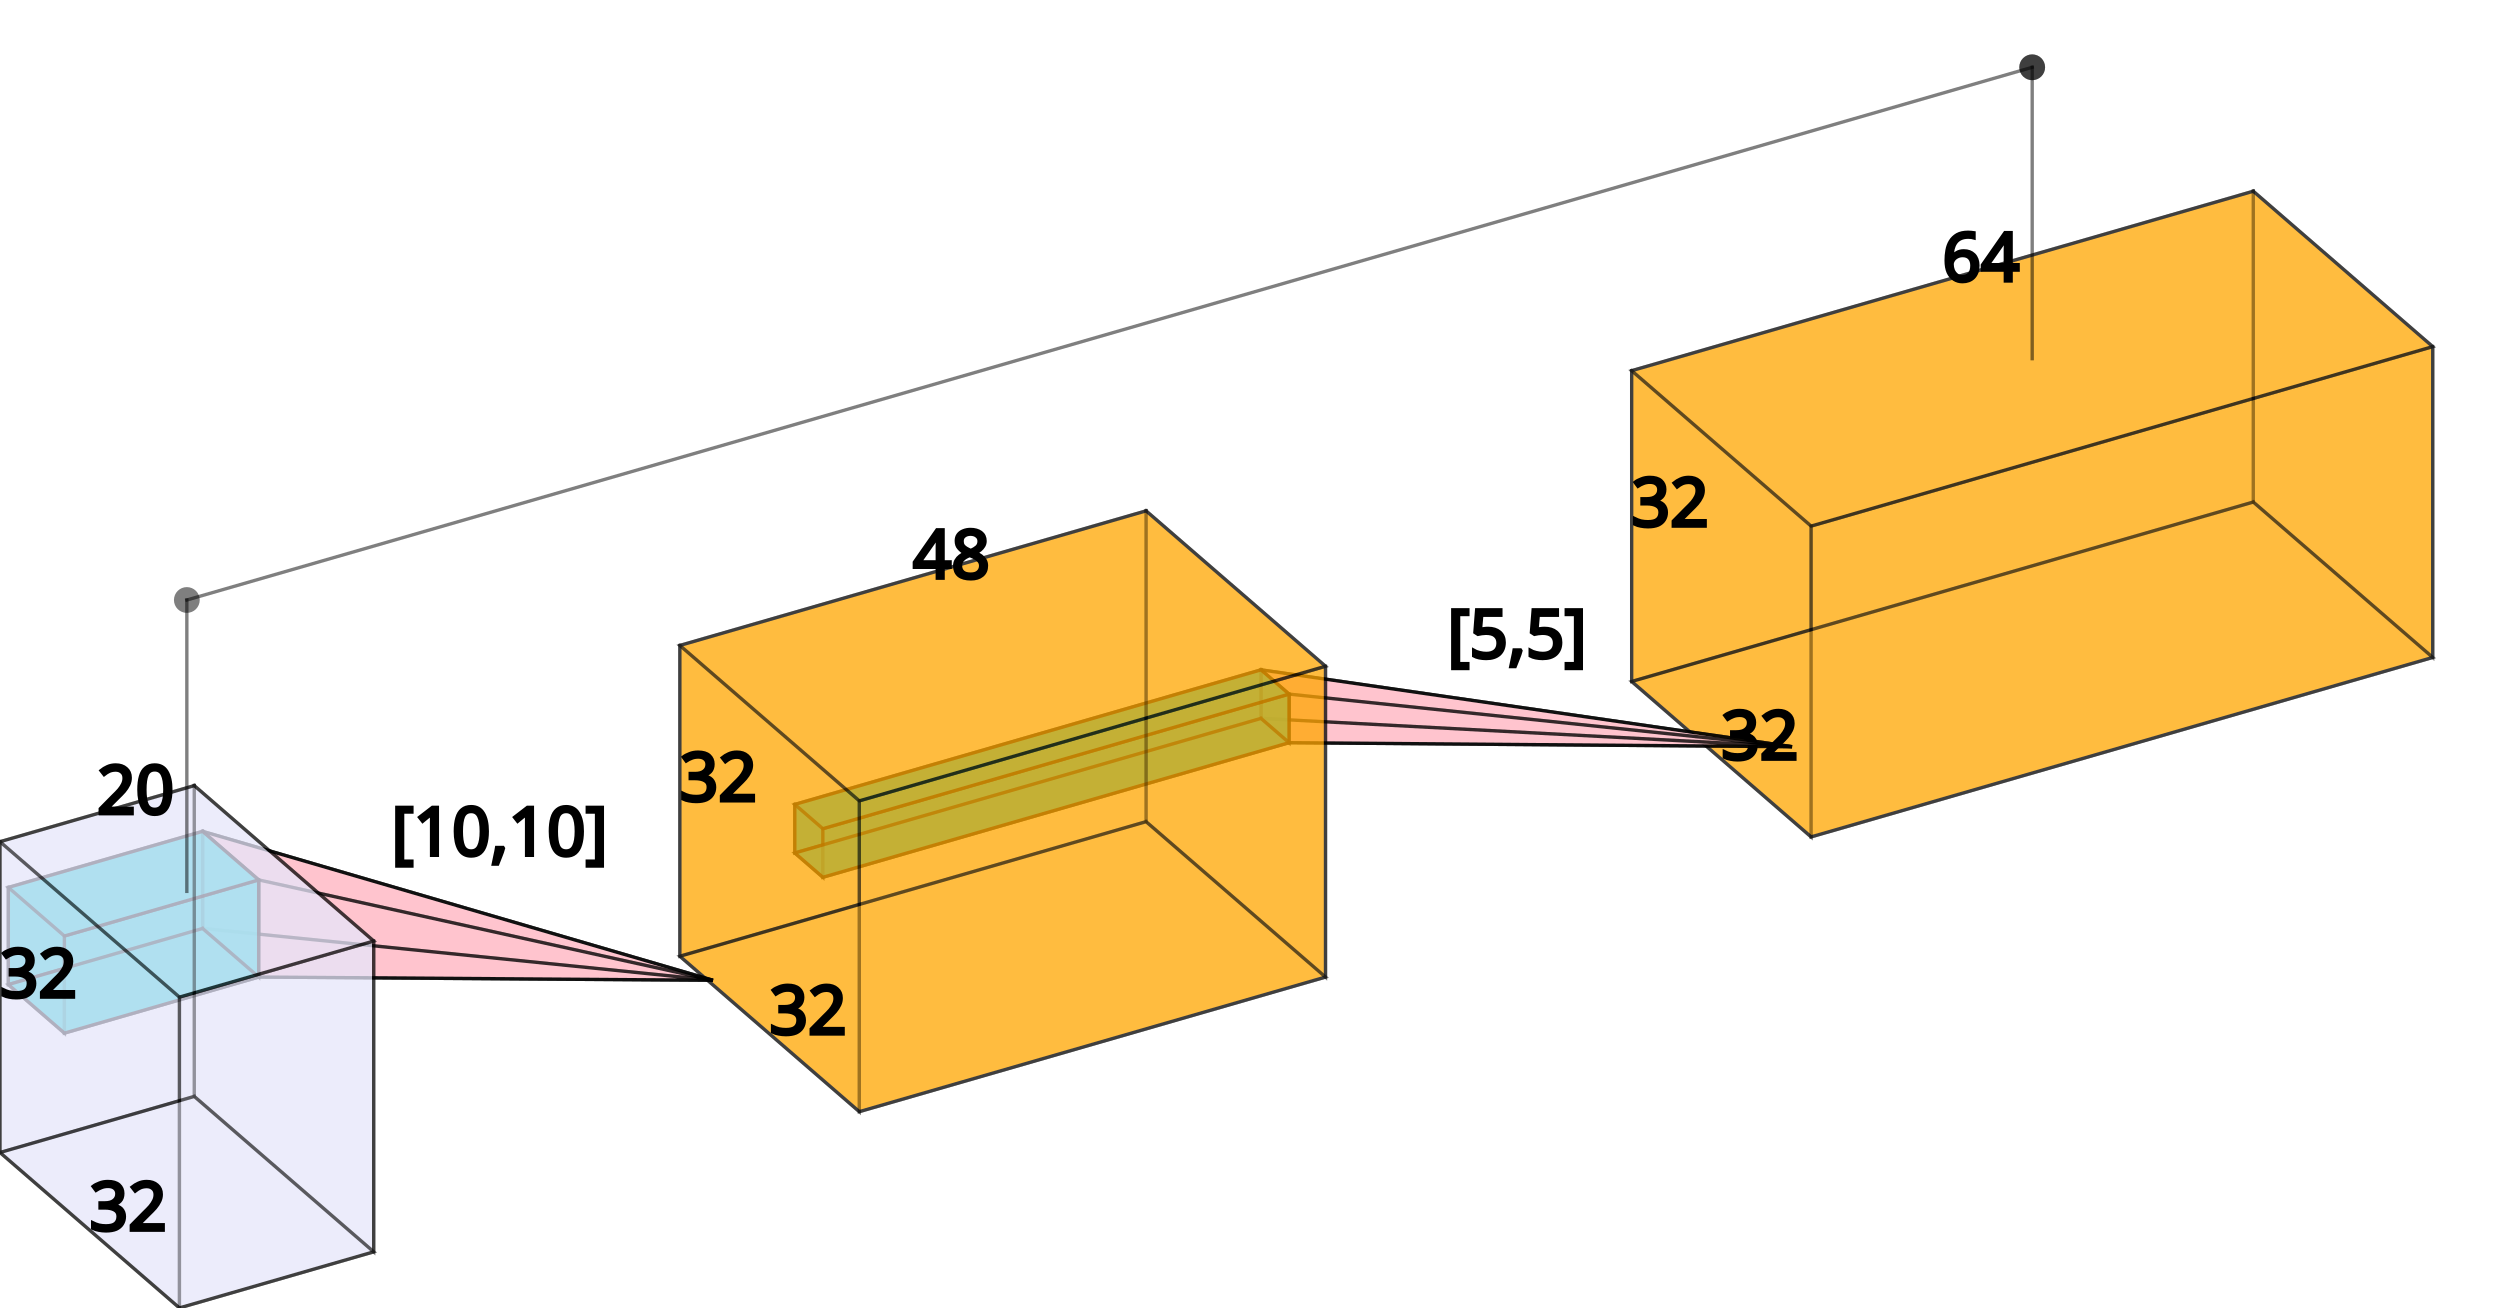
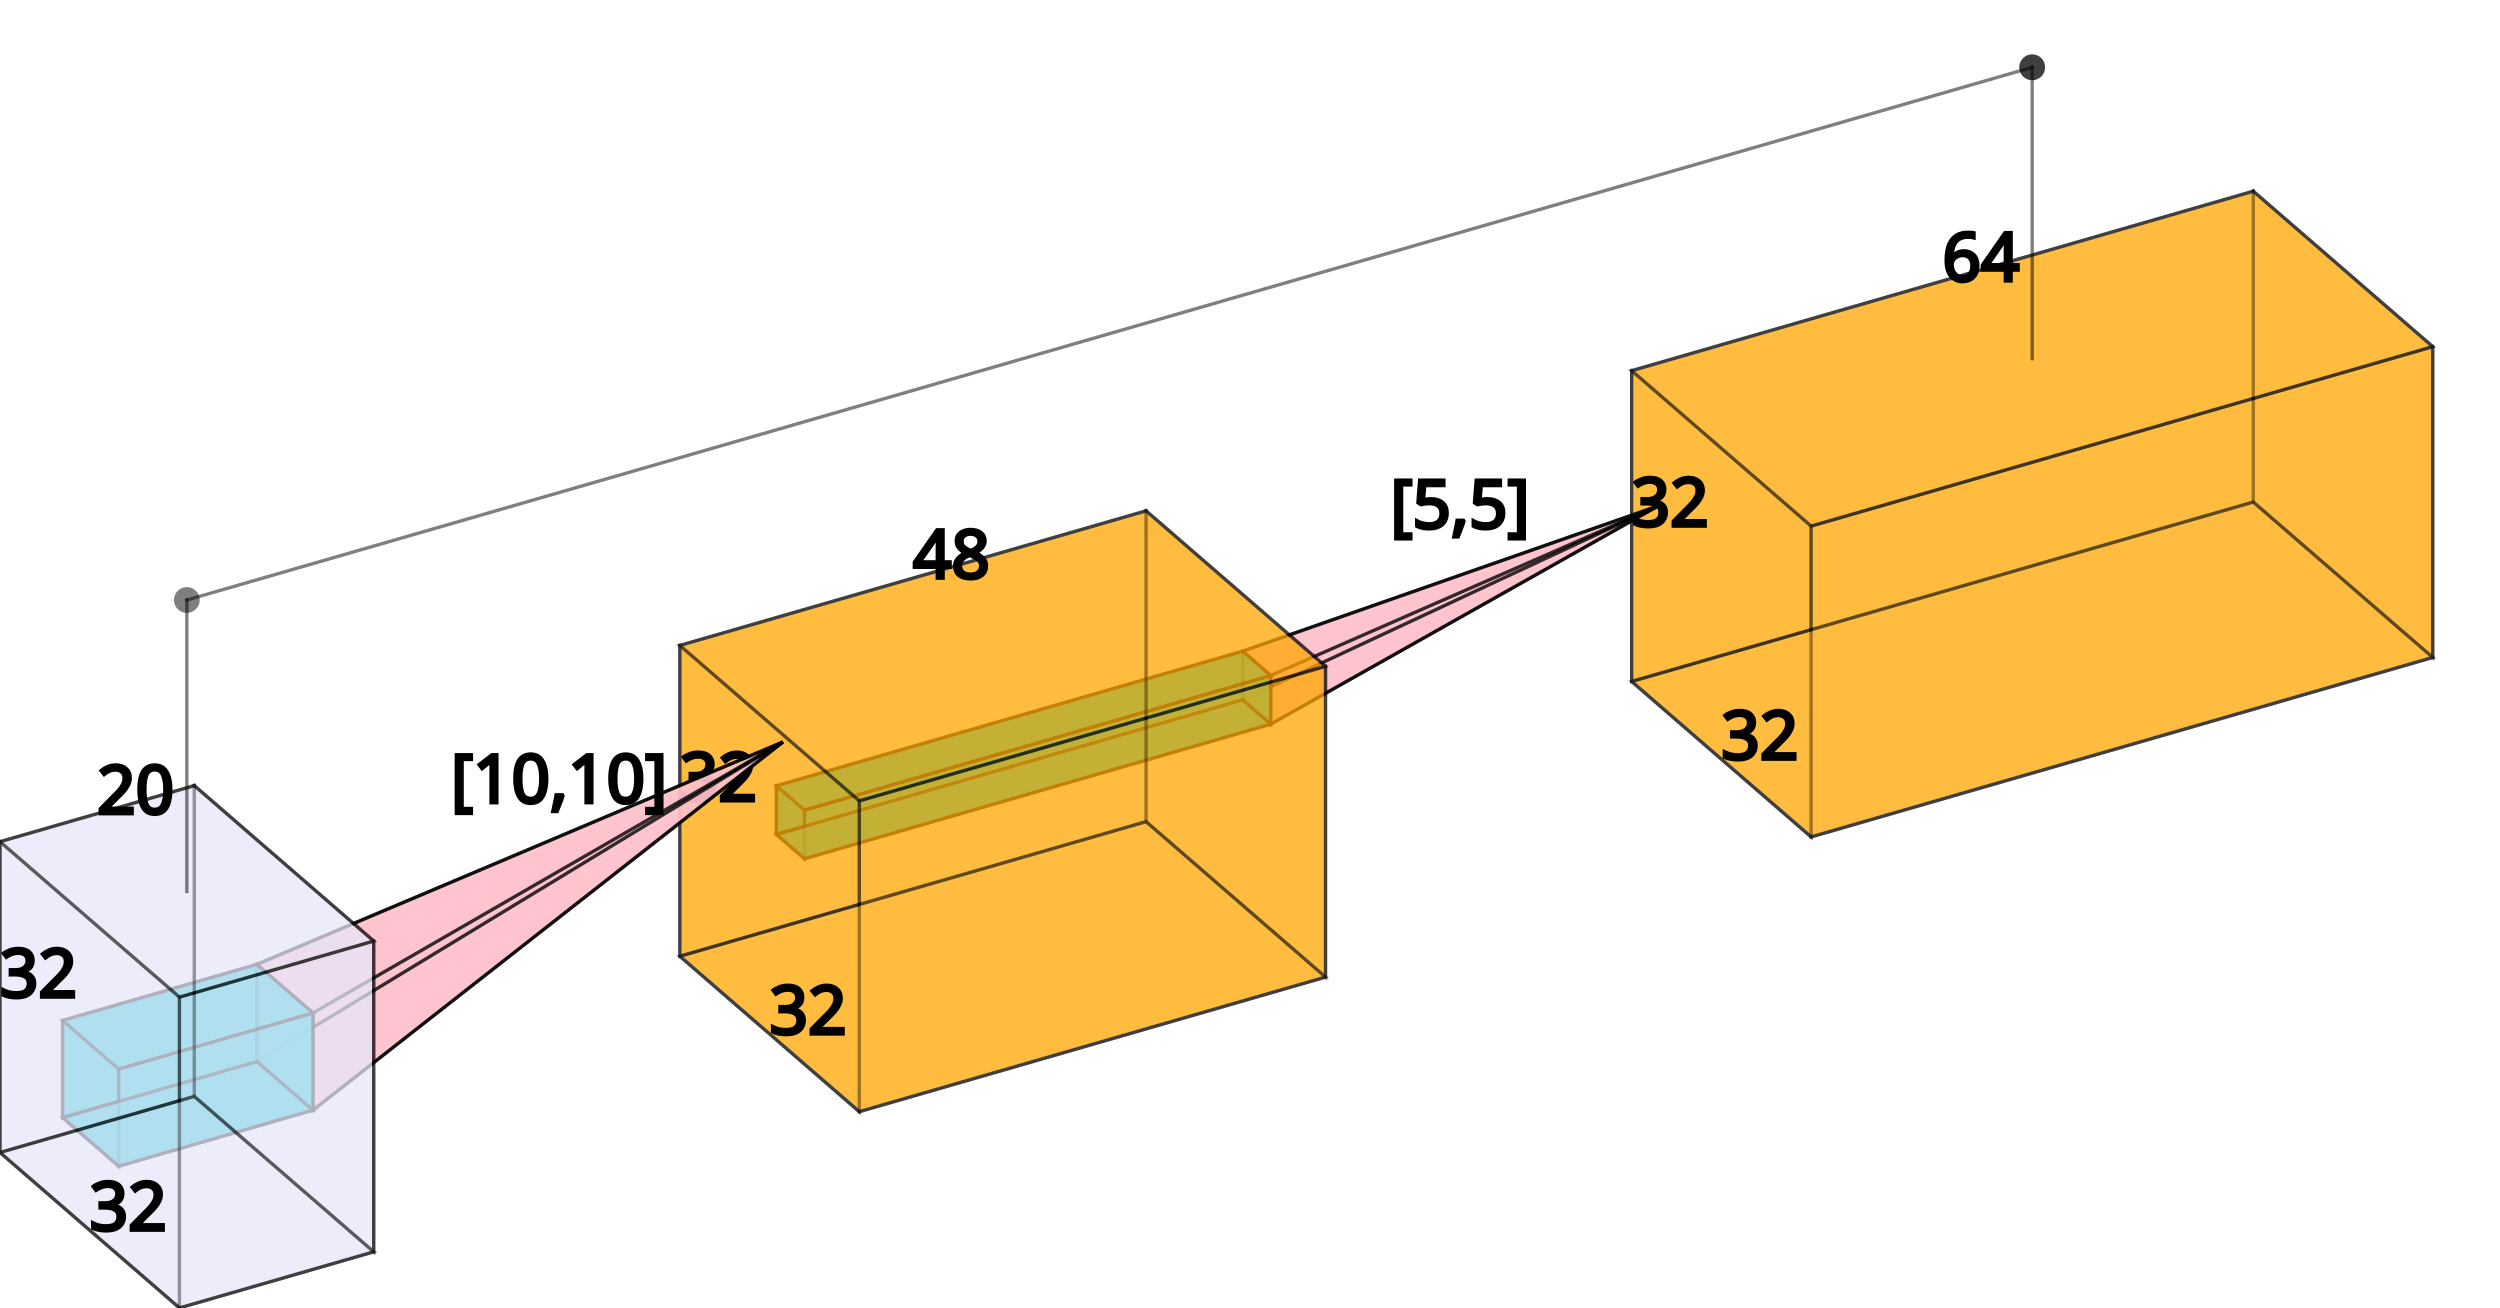
<svg xmlns="http://www.w3.org/2000/svg" width="100%" height="100%" viewBox="-108.459 -68.847 222.918 116.622">
  <g stroke="black" stroke-width="0.3">
    <path opacity="0.5" fill="orange" d="M92.459 -51.794 L108.459 -37.938 L108.459 -10.225 L92.459 -24.081 L92.459 -51.794" stroke-linecap="square" />
    <path opacity="0.5" fill="orange" d="M37.033 -35.794 L53.033 -21.938 L53.033 5.775 L37.033 -8.081 L37.033 -35.794" stroke-linecap="square" />
    <path opacity="0.5" fill="orange" d="M92.459 -51.794 L37.033 -35.794 L37.033 -8.081 L92.459 -24.081 L92.459 -51.794" stroke-linecap="square" />
    <path opacity="0.5" fill="orange" d="M108.459 -37.938 L53.033 -21.938 L53.033 5.775 L108.459 -10.225 L108.459 -37.938" stroke-linecap="square" />
    <path opacity="0.5" fill="orange" d="M92.459 -51.794 L108.459 -37.938 L53.033 -21.938 L37.033 -35.794 L92.459 -51.794" stroke-linecap="square" />
    <path opacity="0.5" fill="orange" d="M92.459 -24.081 L108.459 -10.225 L53.033 5.775 L37.033 -8.081 L92.459 -24.081" stroke-linecap="square" />
    <text style="fill:black;font-family:calibri;font-size:6" x="37.033" y="-21.938">32</text>
    <text style="fill:black;font-family:calibri;font-size:6" x="45.033" y="-1.153">32</text>
    <text style="fill:black;font-family:calibri;font-size:6" x="64.746" y="-43.794">64</text>
    <path opacity="0.5" stroke="black" d="M72.746 -36.866 L72.746 -62.847" stroke-linecap="square" />
    <circle opacity="0.5" cx="72.746" cy="-62.847" r="1" fill="black" />
-     <path opacity="0.75" fill="pink" d="M3.981 -9.119 L6.481 -6.954 L51.331 -2.267 L3.981 -9.119" />
-     <path opacity="0.75" fill="pink" d="M3.981 -9.119 L3.981 -4.789 L51.331 -2.267 L3.981 -9.119" />
-     <path opacity="0.75" fill="pink" d="M6.481 -6.954 L6.481 -2.624 L51.331 -2.267 L6.481 -6.954" />
-     <path opacity="0.75" fill="pink" d="M3.981 -4.789 L6.481 -2.624 L51.331 -2.267 L3.981 -4.789" />
-     <text style="fill:black;font-family:calibri;font-size:6" x="20.598" y="-10.193">[5,5]</text>
-     <path opacity="0.75" fill="darkturquoise" d="M3.981 -9.119 L6.481 -6.954 L6.481 -2.624 L3.981 -4.789 L3.981 -9.119" stroke-linecap="square" />
-     <path opacity="0.75" fill="darkturquoise" d="M-37.588 2.881 L-35.088 5.046 L-35.088 9.376 L-37.588 7.211 L-37.588 2.881" stroke-linecap="square" />
-     <path opacity="0.75" fill="darkturquoise" d="M3.981 -9.119 L-37.588 2.881 L-37.588 7.211 L3.981 -4.789 L3.981 -9.119" stroke-linecap="square" />
-     <path opacity="0.75" fill="darkturquoise" d="M6.481 -6.954 L-35.088 5.046 L-35.088 9.376 L6.481 -2.624 L6.481 -6.954" stroke-linecap="square" />
-     <path opacity="0.75" fill="darkturquoise" d="M3.981 -9.119 L6.481 -6.954 L-35.088 5.046 L-37.588 2.881 L3.981 -9.119" stroke-linecap="square" />
-     <path opacity="0.75" fill="darkturquoise" d="M3.981 -4.789 L6.481 -2.624 L-35.088 9.376 L-37.588 7.211 L3.981 -4.789" stroke-linecap="square" />
+     <path opacity="0.75" fill="pink" d="M2.343 -10.775 L4.843 -8.61 L39.365 -23.724 L2.343 -10.775" />
+     <path opacity="0.75" fill="pink" d="M2.343 -10.775 L2.343 -6.445 L39.365 -23.724 L2.343 -10.775" />
+     <path opacity="0.75" fill="pink" d="M4.843 -8.61 L4.843 -4.28 L39.365 -23.724 L4.843 -8.61" />
+     <path opacity="0.75" fill="pink" d="M2.343 -6.445 L4.843 -4.28 L39.365 -23.724 L2.343 -6.445" />
+     <text style="fill:black;font-family:calibri;font-size:6" x="15.517" y="-21.749">[5,5]</text>
+     <path opacity="0.75" fill="darkturquoise" d="M2.343 -10.775 L4.843 -8.61 L4.843 -4.28 L2.343 -6.445 L2.343 -10.775" stroke-linecap="square" />
+     <path opacity="0.75" fill="darkturquoise" d="M-39.226 1.225 L-36.726 3.39 L-36.726 7.72 L-39.226 5.555 L-39.226 1.225" stroke-linecap="square" />
+     <path opacity="0.75" fill="darkturquoise" d="M2.343 -10.775 L-39.226 1.225 L-39.226 5.555 L2.343 -6.445 L2.343 -10.775" stroke-linecap="square" />
+     <path opacity="0.75" fill="darkturquoise" d="M4.843 -8.61 L-36.726 3.39 L-36.726 7.72 L4.843 -4.28 L4.843 -8.61" stroke-linecap="square" />
+     <path opacity="0.75" fill="darkturquoise" d="M2.343 -10.775 L4.843 -8.61 L-36.726 3.39 L-39.226 1.225 L2.343 -10.775" stroke-linecap="square" />
+     <path opacity="0.75" fill="darkturquoise" d="M2.343 -6.445 L4.843 -4.28 L-36.726 7.72 L-39.226 5.555 L2.343 -6.445" stroke-linecap="square" />
    <path opacity="0.5" fill="orange" d="M-6.268 -23.294 L9.732 -9.438 L9.732 18.275 L-6.268 4.419 L-6.268 -23.294" stroke-linecap="square" />
    <path opacity="0.5" fill="orange" d="M-47.837 -11.294 L-31.837 2.562 L-31.837 30.275 L-47.837 16.419 L-47.837 -11.294" stroke-linecap="square" />
    <path opacity="0.5" fill="orange" d="M-6.268 -23.294 L-47.837 -11.294 L-47.837 16.419 L-6.268 4.419 L-6.268 -23.294" stroke-linecap="square" />
    <path opacity="0.5" fill="orange" d="M9.732 -9.438 L-31.837 2.562 L-31.837 30.275 L9.732 18.275 L9.732 -9.438" stroke-linecap="square" />
    <path opacity="0.5" fill="orange" d="M-6.268 -23.294 L9.732 -9.438 L-31.837 2.562 L-47.837 -11.294 L-6.268 -23.294" stroke-linecap="square" />
    <path opacity="0.5" fill="orange" d="M-6.268 4.419 L9.732 18.275 L-31.837 30.275 L-47.837 16.419 L-6.268 4.419" stroke-linecap="square" />
    <text style="fill:black;font-family:calibri;font-size:6" x="-47.837" y="2.562">32</text>
    <text style="fill:black;font-family:calibri;font-size:6" x="-39.837" y="23.347">32</text>
    <text style="fill:black;font-family:calibri;font-size:6" x="-27.053" y="-17.294">48</text>
    <path opacity="0.5" stroke="black" d="M-91.799 -15.347 L72.746 -62.847" stroke-linecap="square" />
    <circle opacity="0.5" cx="72.746" cy="-62.847" r="1" fill="black" />
-     <path opacity="0.75" fill="pink" d="M-90.395 5.283 L-85.395 9.613 L-44.887 18.56 L-90.395 5.283" />
-     <path opacity="0.75" fill="pink" d="M-90.395 5.283 L-90.395 13.943 L-44.887 18.56 L-90.395 5.283" />
-     <path opacity="0.75" fill="pink" d="M-85.395 9.613 L-85.395 18.273 L-44.887 18.56 L-85.395 9.613" />
-     <path opacity="0.75" fill="pink" d="M-90.395 13.943 L-85.395 18.273 L-44.887 18.56 L-90.395 13.943" />
-     <text style="fill:black;font-family:calibri;font-size:6" x="-73.559" y="7.421">[10,10]</text>
-     <path opacity="0.75" fill="darkturquoise" d="M-90.395 5.283 L-85.395 9.613 L-85.395 18.273 L-90.395 13.943 L-90.395 5.283" stroke-linecap="square" />
-     <path opacity="0.75" fill="darkturquoise" d="M-107.716 10.283 L-102.716 14.613 L-102.716 23.273 L-107.716 18.943 L-107.716 10.283" stroke-linecap="square" />
-     <path opacity="0.75" fill="darkturquoise" d="M-90.395 5.283 L-107.716 10.283 L-107.716 18.943 L-90.395 13.943 L-90.395 5.283" stroke-linecap="square" />
-     <path opacity="0.75" fill="darkturquoise" d="M-85.395 9.613 L-102.716 14.613 L-102.716 23.273 L-85.395 18.273 L-85.395 9.613" stroke-linecap="square" />
-     <path opacity="0.75" fill="darkturquoise" d="M-90.395 5.283 L-85.395 9.613 L-102.716 14.613 L-107.716 10.283 L-90.395 5.283" stroke-linecap="square" />
-     <path opacity="0.75" fill="darkturquoise" d="M-90.395 13.943 L-85.395 18.273 L-102.716 23.273 L-107.716 18.943 L-90.395 13.943" stroke-linecap="square" />
+     <path opacity="0.75" fill="pink" d="M-85.553 17.147 L-80.553 21.477 L-38.65 -2.687 L-85.553 17.147" />
+     <path opacity="0.75" fill="pink" d="M-85.553 17.147 L-85.553 25.808 L-38.65 -2.687 L-85.553 17.147" />
+     <path opacity="0.75" fill="pink" d="M-80.553 21.477 L-80.553 30.138 L-38.65 -2.687 L-80.553 21.477" />
+     <path opacity="0.75" fill="pink" d="M-85.553 25.808 L-80.553 30.138 L-38.65 -2.687 L-85.553 25.808" />
+     <text style="fill:black;font-family:calibri;font-size:6" x="-68.252" y="2.73">[10,10]</text>
+     <path opacity="0.75" fill="darkturquoise" d="M-85.553 17.147 L-80.553 21.477 L-80.553 30.138 L-85.553 25.808 L-85.553 17.147" stroke-linecap="square" />
+     <path opacity="0.75" fill="darkturquoise" d="M-102.874 22.147 L-97.874 26.477 L-97.874 35.138 L-102.874 30.808 L-102.874 22.147" stroke-linecap="square" />
+     <path opacity="0.75" fill="darkturquoise" d="M-85.553 17.147 L-102.874 22.147 L-102.874 30.808 L-85.553 25.808 L-85.553 17.147" stroke-linecap="square" />
+     <path opacity="0.75" fill="darkturquoise" d="M-80.553 21.477 L-97.874 26.477 L-97.874 35.138 L-80.553 30.138 L-80.553 21.477" stroke-linecap="square" />
+     <path opacity="0.75" fill="darkturquoise" d="M-85.553 17.147 L-80.553 21.477 L-97.874 26.477 L-102.874 22.147 L-85.553 17.147" stroke-linecap="square" />
+     <path opacity="0.75" fill="darkturquoise" d="M-85.553 25.808 L-80.553 30.138 L-97.874 35.138 L-102.874 30.808 L-85.553 25.808" stroke-linecap="square" />
    <path opacity="0.5" fill="lavender" d="M-91.138 1.206 L-75.138 15.062 L-75.138 42.775 L-91.138 28.919 L-91.138 1.206" stroke-linecap="square" />
    <path opacity="0.5" fill="lavender" d="M-108.459 6.206 L-92.459 20.062 L-92.459 47.775 L-108.459 33.919 L-108.459 6.206" stroke-linecap="square" />
    <path opacity="0.5" fill="lavender" d="M-91.138 1.206 L-108.459 6.206 L-108.459 33.919 L-91.138 28.919 L-91.138 1.206" stroke-linecap="square" />
    <path opacity="0.5" fill="lavender" d="M-75.138 15.062 L-92.459 20.062 L-92.459 47.775 L-75.138 42.775 L-75.138 15.062" stroke-linecap="square" />
    <path opacity="0.5" fill="lavender" d="M-91.138 1.206 L-75.138 15.062 L-92.459 20.062 L-108.459 6.206 L-91.138 1.206" stroke-linecap="square" />
    <path opacity="0.5" fill="lavender" d="M-91.138 28.919 L-75.138 42.775 L-92.459 47.775 L-108.459 33.919 L-91.138 28.919" stroke-linecap="square" />
    <text style="fill:black;font-family:calibri;font-size:6" x="-108.459" y="20.062">32</text>
    <text style="fill:black;font-family:calibri;font-size:6" x="-100.459" y="40.847">32</text>
    <text style="fill:black;font-family:calibri;font-size:6" x="-99.799" y="3.706">20</text>
    <path opacity="0.5" stroke="black" d="M-91.799 10.634 L-91.799 -15.347" stroke-linecap="square" />
    <circle opacity="0.5" cx="-91.799" cy="-15.347" r="1" fill="black" />
  </g>
</svg>
